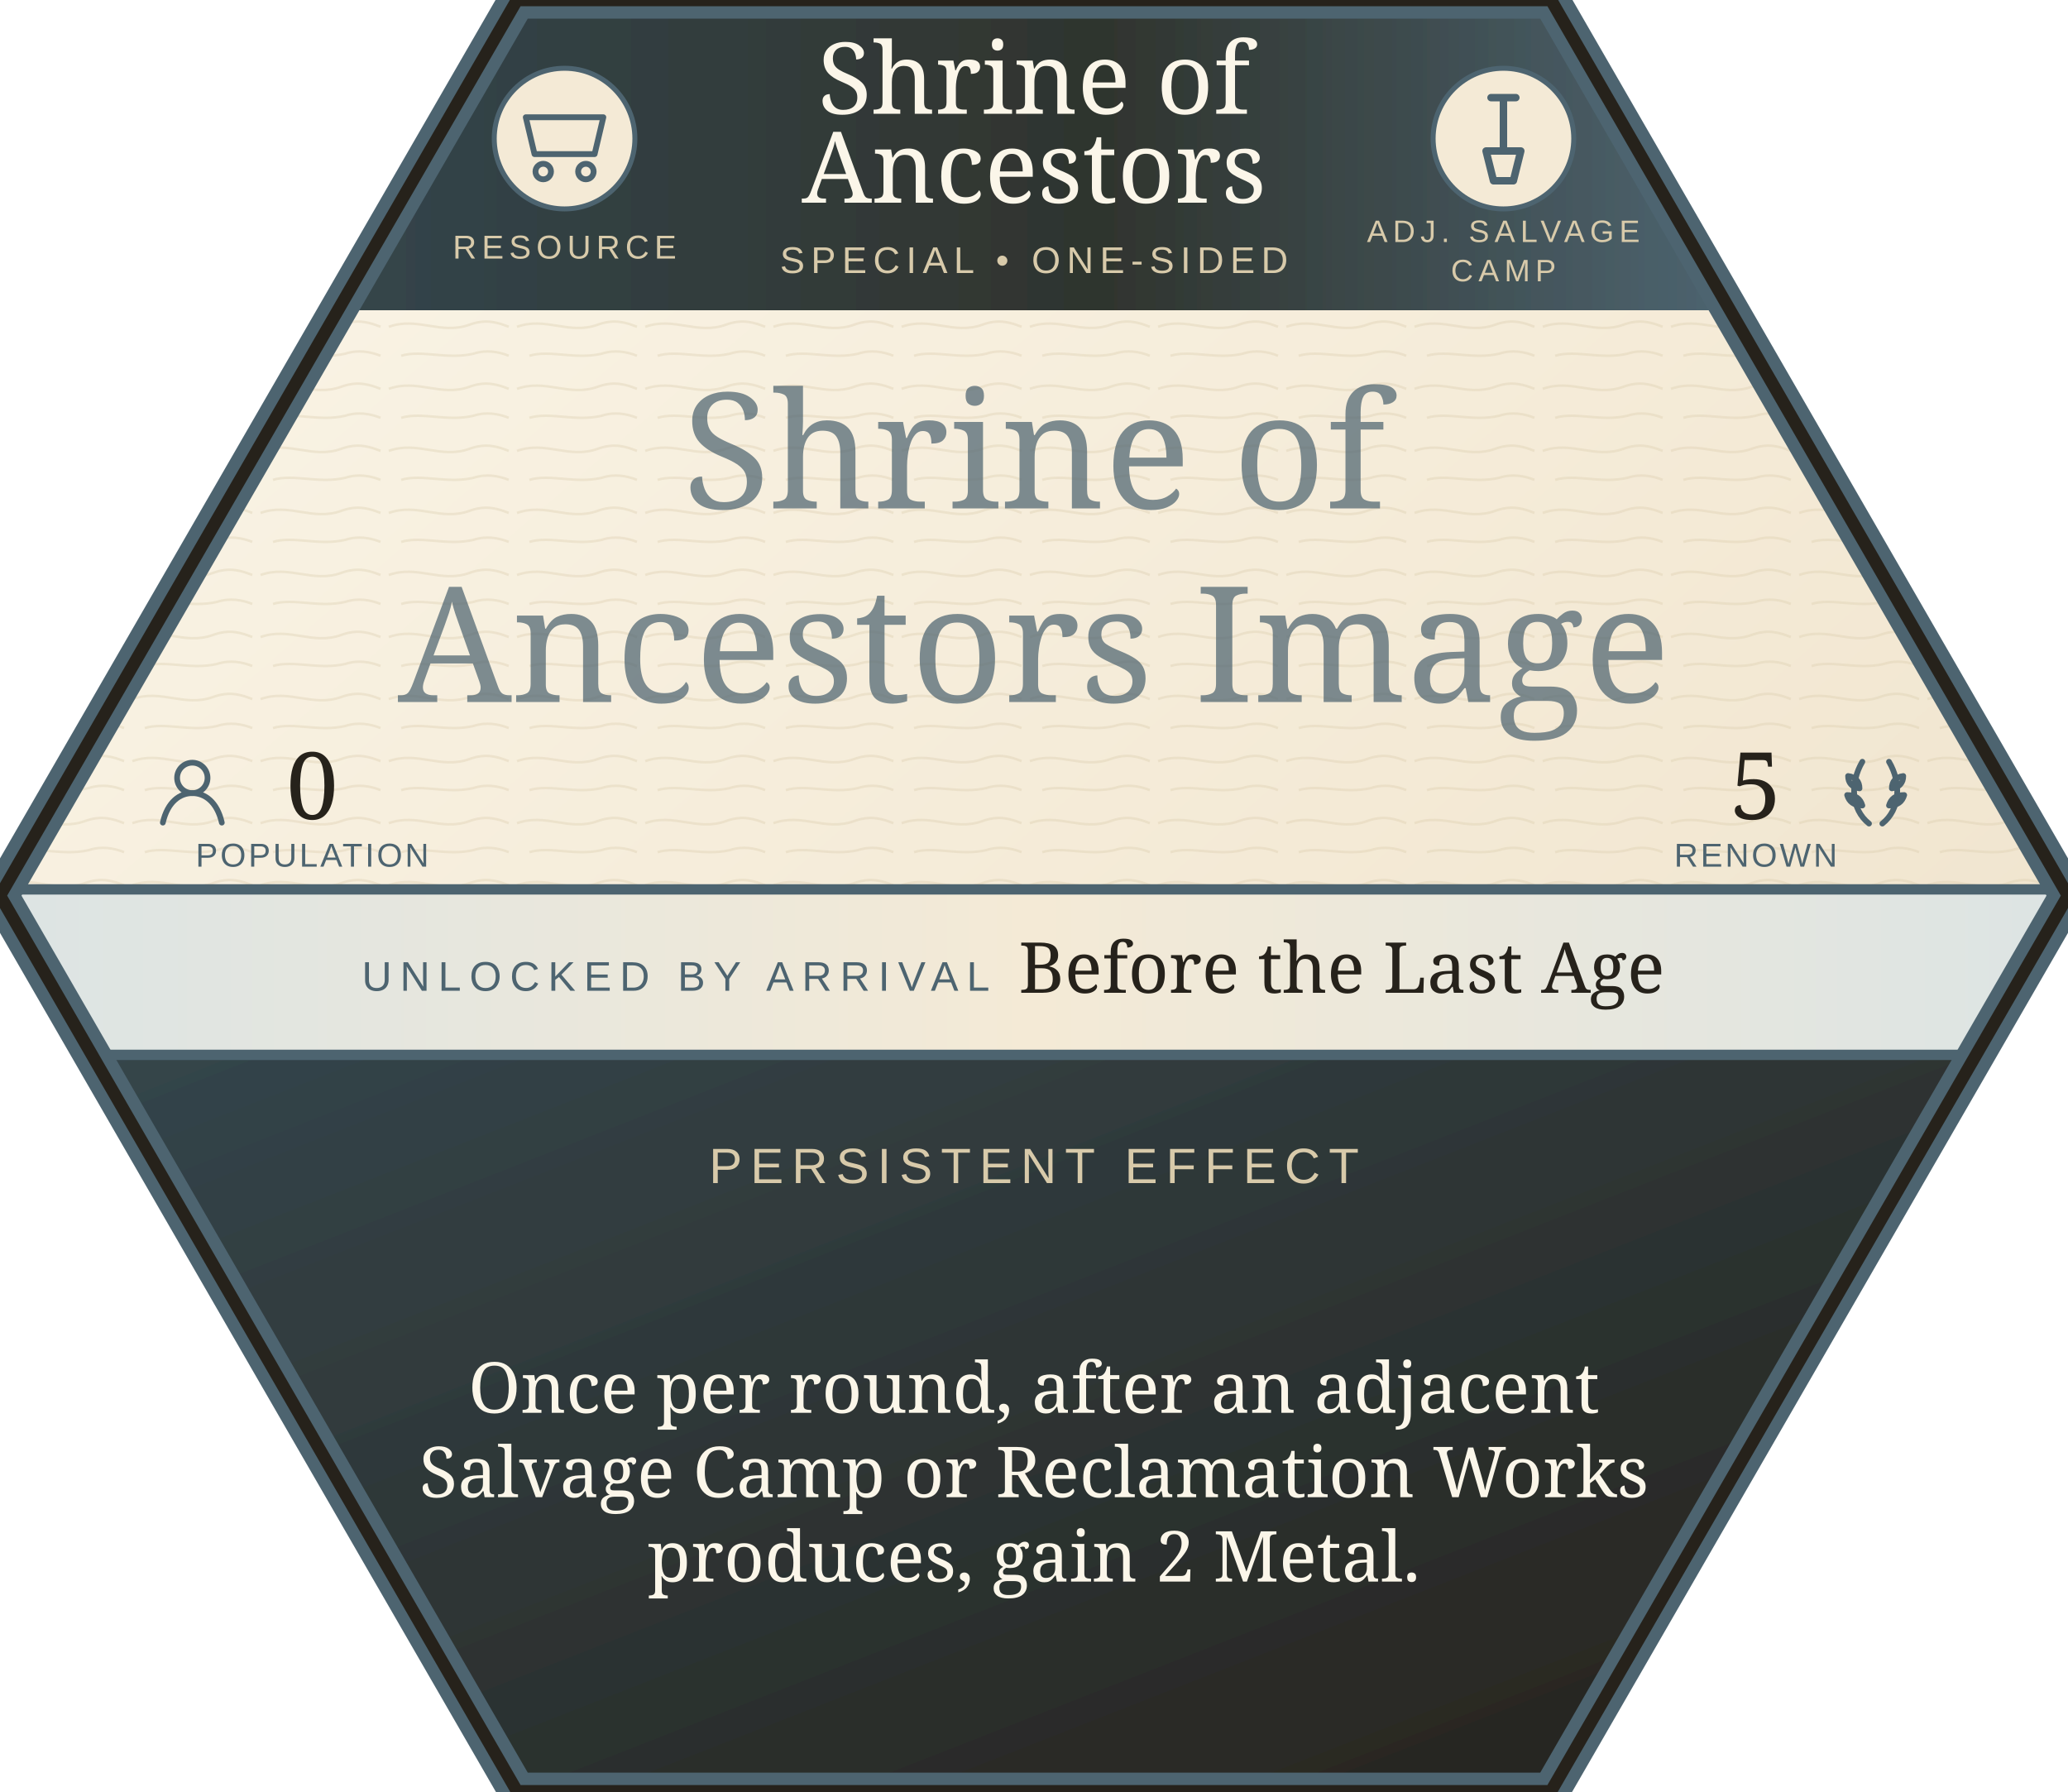
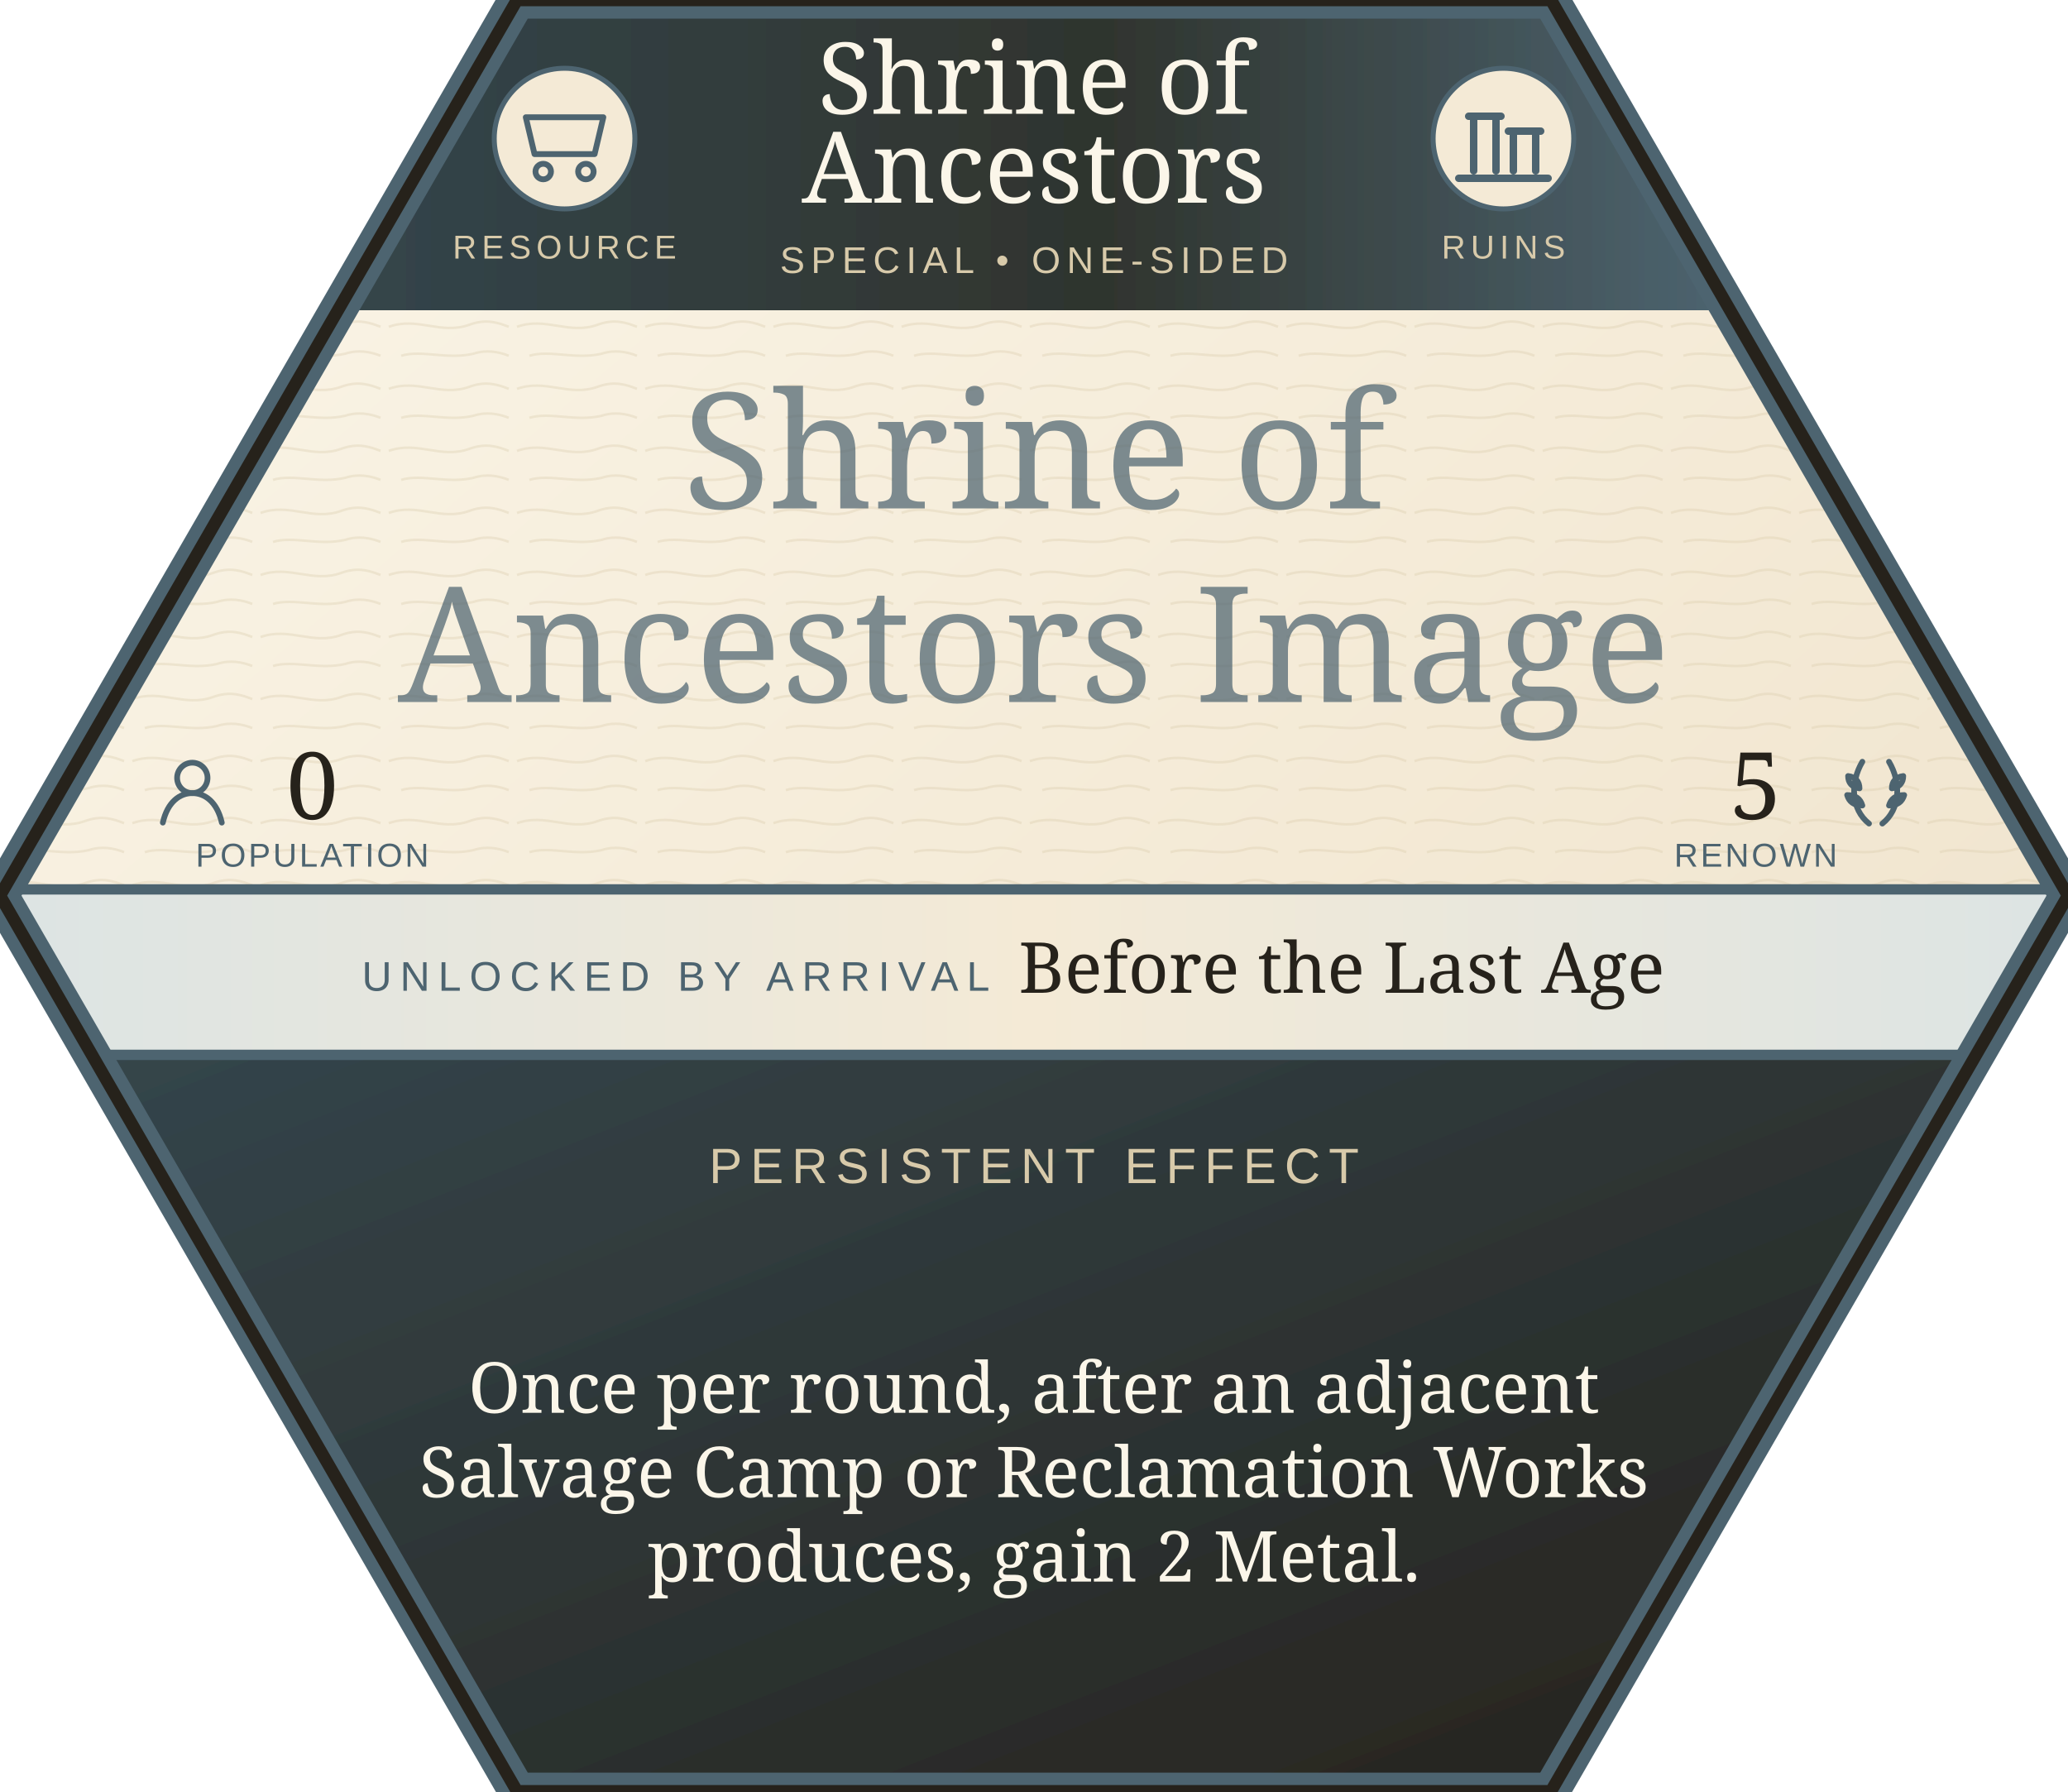
<svg xmlns="http://www.w3.org/2000/svg" data-template-version="1.13" data-source-id="special_shrine_of_ancestors" data-kind="special" data-face="one-sided" data-footprint="single" data-size-hexes="1" width="60mm" height="51.962mm" viewBox="0 0 1000 866.025" role="img" aria-labelledby="title desc">
  <defs>
    <clipPath id="trim-clip">
      <path d="M250 0H750L1000 433.013 750 866.025H250L0 433.013Z" />
    </clipPath>
    <clipPath id="artwork-clip">
      <path d="M163 150H837L998.261 430H1.739Z" />
    </clipPath>
    <linearGradient id="paper" x1="0" y1="0" x2="1" y2="1">
      <stop offset="0" stop-color="#fbf6e9" />
      <stop offset=".55" stop-color="#f4ead6" />
      <stop offset="1" stop-color="#ede0c8" />
    </linearGradient>
    <linearGradient id="header" x1="0" y1="0" x2="1" y2="0">
      <stop offset="0" stop-color="#34454b" />
      <stop offset=".55" stop-color="#2f342e" />
      <stop offset="1" stop-color="#4d6470" />
    </linearGradient>
    <linearGradient id="unlock" x1="0" y1="0" x2="1" y2="0">
      <stop offset="0" stop-color="#dce4e4" />
      <stop offset=".5" stop-color="#f4ead6" />
      <stop offset="1" stop-color="#dce4e4" />
    </linearGradient>
    <linearGradient id="rules" x1="0" y1="0" x2="1" y2="1">
      <stop offset="0" stop-color="#34454b" />
      <stop offset="1" stop-color="#26221b" />
    </linearGradient>
    <pattern id="paper-fibres" width="62" height="30" patternUnits="userSpaceOnUse">
      <path d="M2 8c14-5 25 4 39-1 8-3 14-1 19 1M8 22c10-3 22 2 35-1 6-2 12-1 17 1" fill="none" stroke="#d8caaa" stroke-width="1.2" opacity=".34" />
    </pattern>
    <filter id="soft-shadow" x="-12%" y="-12%" width="124%" height="128%">
      <feDropShadow dx="0" dy="7" stdDeviation="7" flood-color="#151711" flood-opacity=".24" />
    </filter>
    <symbol id="icon-category-placeholder" viewBox="0 0 100 100">
      <path d="M24 74 68 30M33 20l47 47M24 74l-8 10 10-8M68 30l12-10M33 20l-9-7-11 11 7 9M80 67l7 9-11 11-9-7" />
    </symbol>
    <symbol id="icon-population" viewBox="0 0 100 100">
      <circle cx="50" cy="35" r="16" />
      <path d="M19 82c5-22 18-31 31-31s26 9 31 31" />
    </symbol>
    <symbol id="icon-renown" viewBox="0 0 100 100">
      <path d="M43 83C24 68 23 40 36 18M57 83c19-15 20-43 7-65" />
      <path d="M36 64C27 64 22 60 20 53c9 0 14 4 16 11ZM33 46C25 45 21 40 21 33c8 1 12 6 12 13ZM64 64c9 0 14-4 16-11-9 0-14 4-16 11ZM67 46c8-1 12-6 12-13-8 1-12 6-12 13Z" />
    </symbol>
    <style>
      @font-face{font-family:Almendra;src:url('../../../src/assets/fonts/almendra-latin-regular.woff2') format('woff2');font-weight:400}
      @font-face{font-family:Alegreya;src:url('../../../src/assets/fonts/alegreya-latin-variable.woff2') format('woff2');font-weight:400 500}
      @font-face{font-family:'Alegreya Sans';src:url('../../../src/assets/fonts/alegreya-sans-latin-medium.woff2') format('woff2');font-weight:500}
      text{font-family:Alegreya,Georgia,serif;fill:#26221b}.title{font-family:Almendra,Georgia,serif;font-size:46px;fill:#fbf6e9}.title.second{font-size:43px}
      .side,.corner,.score-label,.unlock-label,.kicker{font-family:'Alegreya Sans',Arial,sans-serif;font-weight:500;letter-spacing:4px}
      .side{font-size:18px;fill:#d8caaa;letter-spacing:3px}.corner{font-size:16px;fill:#d8caaa;letter-spacing:2.5px}.score-value{font-size:45px}.score-label{font-size:16px;fill:#4d6470;letter-spacing:1.2px}
      .unlock-label{font-size:20px;fill:#4d6470}.unlock-name{font-family:Almendra,Georgia,serif;font-size:34px}.kicker{font-size:24px;fill:#d8caaa}
      .rules-copy{font-size:34px;fill:#fbf6e9}.artwork-placeholder{font-family:Almendra,Georgia,serif;fill:#4d6470;opacity:.72}.icon-dark,.score-icon{fill:none;stroke:#4d6470;stroke-width:6;stroke-linecap:round;stroke-linejoin:round}
    </style>
    <symbol id="icon-placement-any-land" viewBox="0 0 100 100">
      <path d="M50 10 84 30v40L50 90 16 70V30Z" />
    </symbol>
    <symbol id="icon-placement-terrain-grasslands" viewBox="0 0 100 100">
      <path d="M14 80h72M34 76c0-21-5-35-14-45M50 76V19M66 76c0-18 6-32 17-43" />
    </symbol>
    <symbol id="icon-placement-terrain-water" viewBox="0 0 100 100">
      <path d="M12 32c12-12 24-12 36 0s24 12 40 0M12 52c12-12 24-12 36 0s24 12 40 0M12 72c12-12 24-12 36 0s24 12 40 0" />
    </symbol>
    <symbol id="icon-placement-terrain-woodland" viewBox="0 0 100 100">
      <path d="m50 12-24 34h14L22 69h20v18h16V69h20L60 46h14Z" />
    </symbol>
    <symbol id="icon-placement-terrain-mountains" viewBox="0 0 100 100">
      <path d="m11 80 30-58 16 31 10-19 22 46Z" />
    </symbol>
    <symbol id="icon-placement-terrain-heaths" viewBox="0 0 100 100">
      <path d="M14 80h72M30 76V38M50 76V26M70 76V45" />
      <circle cx="30" cy="32" r="5" />
      <circle cx="50" cy="20" r="5" />
      <circle cx="70" cy="39" r="5" />
    </symbol>
    <symbol id="icon-placement-terrain-arable" viewBox="0 0 100 100">
      <path d="M50 86V14M50 32c-13 0-21-6-23-17 13-1 21 5 23 17ZM50 47c13 0 21-6 23-17-13-1-21 5-23 17ZM50 61c-13 0-21-6-23-17 13-1 21 5 23 17ZM50 76c13 0 21-6 23-17-13-1-21 5-23 17Z" />
    </symbol>
    <symbol id="icon-placement-terrain-ruins" viewBox="0 0 100 100">
      <path d="M14 82h72M26 76V32h18v44M58 76V44h18v32M22 32h26M54 44h26" />
    </symbol>
    <symbol id="icon-placement-standard-land" viewBox="0 0 100 100" />
    <symbol id="icon-placement-adjacent-water" viewBox="0 0 100 100">
      <path d="M18 17h24l12 21h24l12 21-12 21H54L42 59H18L6 38ZM54 38 42 59" />
      <path d="M51 54c5-5 10-5 15 0s10 5 16 0M51 65c5-5 10-5 15 0s10 5 16 0" />
    </symbol>
    <symbol id="icon-placement-adjacent-ruins" viewBox="0 0 100 100">
      <path d="M18 17h24l12 21h24l12 21-12 21H54L42 59H18L6 38ZM54 38 42 59" />
      <path d="M53 70h27M58 67V52h7v15M70 67V57h7v10" />
    </symbol>
    <symbol id="icon-placement-category-resource" viewBox="-64 -64 128 128">
      <path d="M-40-22h80l-9 38h-62Z" />
      <circle cx="-22" cy="34" r="8" />
      <circle cx="22" cy="34" r="8" />
    </symbol>
    <symbol id="icon-placement-category-housing" viewBox="-64 -64 128 128">
      <path d="M-46-6 0-44 46-6M-34-15V40H34V-15" />
    </symbol>
    <symbol id="icon-placement-category-crafting" viewBox="-64 -64 128 128">
      <g transform="rotate(-38)">
        <rect x="-38" y="-34" width="76" height="28" rx="5" />
        <path d="M0-6V48" />
      </g>
    </symbol>
    <symbol id="icon-placement-category-merchant" viewBox="-64 -64 128 128">
      <path d="M0-44V42M-38-27H38M-20 44H20" />
      <path d="M-30-27-44 8M-30-27-16 8M30-27 16 8M30-27 44 8" />
      <path d="M-48 8h36l-5 10h-26ZM12 8h36l-5 10H17Z" />
    </symbol>
    <symbol id="icon-placement-category-social" viewBox="-64 -64 128 128">
      <path d="M0 28C-23 14-18-7-4-38c3 18 14 19 18 2 19 22 18 48-14 64Z" />
      <path d="M-34 43 30 25M30 43-34 25" />
    </symbol>
    <symbol id="icon-placement-category-wellbeing" viewBox="-64 -64 128 128">
      <circle cx="0" cy="0" r="27" />
      <path d="M38 0h16M26.87 26.87l11.31 11.31M0 38v16M-26.87 26.87l-11.31 11.31M-38 0h-16M-26.87-26.87l-11.31-11.31M0-38v-16M26.87-26.87l11.31-11.31" />
    </symbol>
    <symbol id="icon-placement-category-travel" viewBox="-64 -64 128 128">
      <circle cx="0" cy="0" r="45" />
      <circle cx="0" cy="0" r="8" />
      <path d="M0 0h37M0 0l26.16 26.16M0 0v37M0 0l-26.16 26.16M0 0h-37M0 0l-26.16-26.16M0 0v-37M0 0l26.16-26.16" />
    </symbol>
    <symbol id="icon-placement-category-housing-wellbeing" viewBox="0 0 100 100">
      <path d="m8 58 24-20 24 20M14 53v29h36V53" />
      <circle cx="75" cy="30" r="11" />
      <path d="M75 12v6M75 42v6M57 30h6M87 30h6" />
    </symbol>
    <symbol id="icon-placement-named-lumber" viewBox="0 0 100 100">
      <circle cx="50" cy="51" r="31" />
      <circle cx="50" cy="51" r="18" />
      <path d="m50 33-7 9 8 8-6 10 7 9-2 13" />
    </symbol>
    <symbol id="icon-placement-named-mine" viewBox="0 0 100 100">
      <path d="m12 82 38-64 38 64Z" />
      <path d="M34 82V59Q50 43 66 59V82" />
    </symbol>
    <symbol id="icon-placement-named-gathering" viewBox="-64 -64 128 128">
      <path d="M-40-22h80l-9 38h-62Z" />
      <circle cx="-22" cy="34" r="8" />
      <circle cx="22" cy="34" r="8" />
    </symbol>
    <symbol id="icon-placement-named-farm" viewBox="0 0 100 100">
      <path d="M50 87V14M50 34c-14 0-22-7-24-18 14-1 22 5 24 18ZM50 50c14 0 22-7 24-18-14-1-22 5-24 18ZM50 65c-14 0-22-7-24-18 14-1 22 5 24 18ZM50 80c14 0 22-7 24-18-14-1-22 5-24 18Z" />
    </symbol>
    <symbol id="icon-placement-named-dig-site" viewBox="0 0 100 100">
      <path d="M40 17h20M50 17v43" />
      <path d="M36 60h28L58 84H42Z" />
    </symbol>
    <symbol id="icon-placement-rule" viewBox="0 0 100 100">
      <path d="M50 89S20 62 20 39a30 30 0 0 1 60 0c0 23-30 50-30 50Z" />
      <circle cx="50" cy="39" r="10" />
    </symbol>
  </defs>
  <g id="background" filter="url(#soft-shadow)" clip-path="url(#trim-clip)">
    <rect width="1000" height="866.025" fill="url(#paper)" />
    <rect width="1000" height="866.025" fill="url(#paper-fibres)" />
    <path d="M250 0H750L837 150H163Z" fill="url(#header)" />
    <path d="M1.739 430H998.261L955.551 510H44.449Z" fill="url(#unlock)" />
    <path d="M44.449 510H955.551L750 866.025H250Z" fill="url(#rules)" />
  </g>
  <g id="artwork" clip-path="url(#artwork-clip)">
    <text class="artwork-placeholder" data-field="artwork-image-1" x="500" y="245.82" text-anchor="middle" style="font-size:78px" data-safe-width="640.37">Shrine of</text>
    <text class="artwork-placeholder" data-field="artwork-image-2" x="500" y="339.42" text-anchor="middle" style="font-size:78px" data-safe-width="748.19">Ancestors Image</text>
  </g>
  <g id="structure">
    <path d="M1.739 430H998.261M44.449 510H955.551" fill="none" stroke="#4d6470" stroke-width="5" />
  </g>
  <g id="content">
    <circle cx="273" cy="67" r="34" fill="#f4ead6" stroke="#4d6470" stroke-width="2.4" />
    <g class="icon-dark" data-tile-type-icon="category-resource" data-tile-type="resource" data-tile-type-glyph="gathering-cart" transform="translate(243 37) scale(.6)">
      <use href="#icon-placement-category-resource" width="100" height="100" />
    </g>
    <text class="corner" data-field="category-label-1" x="273" y="125" text-anchor="middle" style="font-size:16px" data-safe-x1="177" data-safe-x2="369">RESOURCE</text>
    <circle cx="727" cy="67" r="34" fill="#f4ead6" stroke="#4d6470" stroke-width="2.4" />
-     <g class="icon-dark" data-placement-icon="named-dig-site" data-placement-kind="adjacent-named-tile" transform="translate(697 37) scale(.6)">
-       <use href="#icon-placement-named-dig-site" width="100" height="100" />
-     </g>
-     <text class="corner" data-field="requirement-label-1" x="727" y="117" text-anchor="middle" style="font-size:15px" data-safe-x1="631" data-safe-x2="823">ADJ. SALVAGE</text>
-     <text class="corner" data-field="requirement-label-2" x="727" y="136" text-anchor="middle" style="font-size:15px" data-safe-x1="631" data-safe-x2="823">CAMP</text>
+     <g class="icon-dark" data-placement-icon="terrain-ruins" data-placement-kind="terrain" transform="translate(697 37) scale(.6)">
+       <use href="#icon-placement-terrain-ruins" width="100" height="100" />
+     </g>
+     <text class="corner" data-field="requirement-label-1" x="727" y="125" text-anchor="middle" style="font-size:16px" data-safe-x1="631" data-safe-x2="823">RUINS</text>
    <text class="title" data-field="tile-name-line-1" x="500" y="55" text-anchor="middle" style="font-size:48px" data-safe-x1="320" data-safe-x2="680">Shrine of</text>
    <text class="title" data-field="tile-name-line-2" x="500" y="98" text-anchor="middle" style="font-size:48px" data-safe-x1="320" data-safe-x2="680">Ancestors</text>
    <text class="side" x="500" y="132" text-anchor="middle">SPECIAL • ONE-SIDED</text>
    <g data-field="population" transform="translate(93 383)">
      <g class="score-icon" transform="translate(-23 -23) scale(.46)">
        <use href="#icon-population" width="100" height="100" />
      </g>
      <text class="score-value" x="58" y="13" text-anchor="middle">0</text>
      <text class="score-label" x="58" y="36" text-anchor="middle">POPULATION</text>
    </g>
    <g data-field="renown" transform="translate(907 383)">
      <g class="score-icon" transform="translate(-23 -23) scale(.46)">
        <use href="#icon-renown" width="100" height="100" />
      </g>
      <text class="score-value" x="-58" y="13" text-anchor="middle">5</text>
      <text class="score-label" x="-58" y="36" text-anchor="middle">RENOWN</text>
    </g>
    <text class="unlock-label" x="175" y="479">UNLOCKED BY ARRIVAL</text>
    <text class="unlock-name" data-field="arrival-name" x="805" y="480" text-anchor="end" style="font-size:34px" data-safe-x1="385" data-safe-x2="820">Before the Last Age</text>
    <text class="kicker" data-field="effect-type" x="500" y="572" text-anchor="middle">PERSISTENT EFFECT</text>
    <text class="rules-copy" data-field="effect-line-1" x="500" y="683.06" text-anchor="middle" style="font-size:34px" data-safe-width="611.27">Once per round, after an adjacent</text>
    <text class="rules-copy" data-field="effect-line-2" x="500" y="723.86" text-anchor="middle" style="font-size:34px" data-safe-width="564.16">Salvage Camp or Reclamation Works</text>
    <text class="rules-copy" data-field="effect-line-3" x="500" y="764.66" text-anchor="middle" style="font-size:34px" data-safe-width="517.05">produces, gain 2 Metal.</text>
  </g>
  <g id="trim">
    <path d="M250 0H750L1000 433.013 750 866.025H250L0 433.013Z" fill="none" stroke="#4d6470" stroke-width="18" stroke-linejoin="round" />
    <path d="M250 0H750L1000 433.013 750 866.025H250L0 433.013Z" fill="none" stroke="#26221b" stroke-width="6" stroke-linejoin="round" />
  </g>
</svg>
